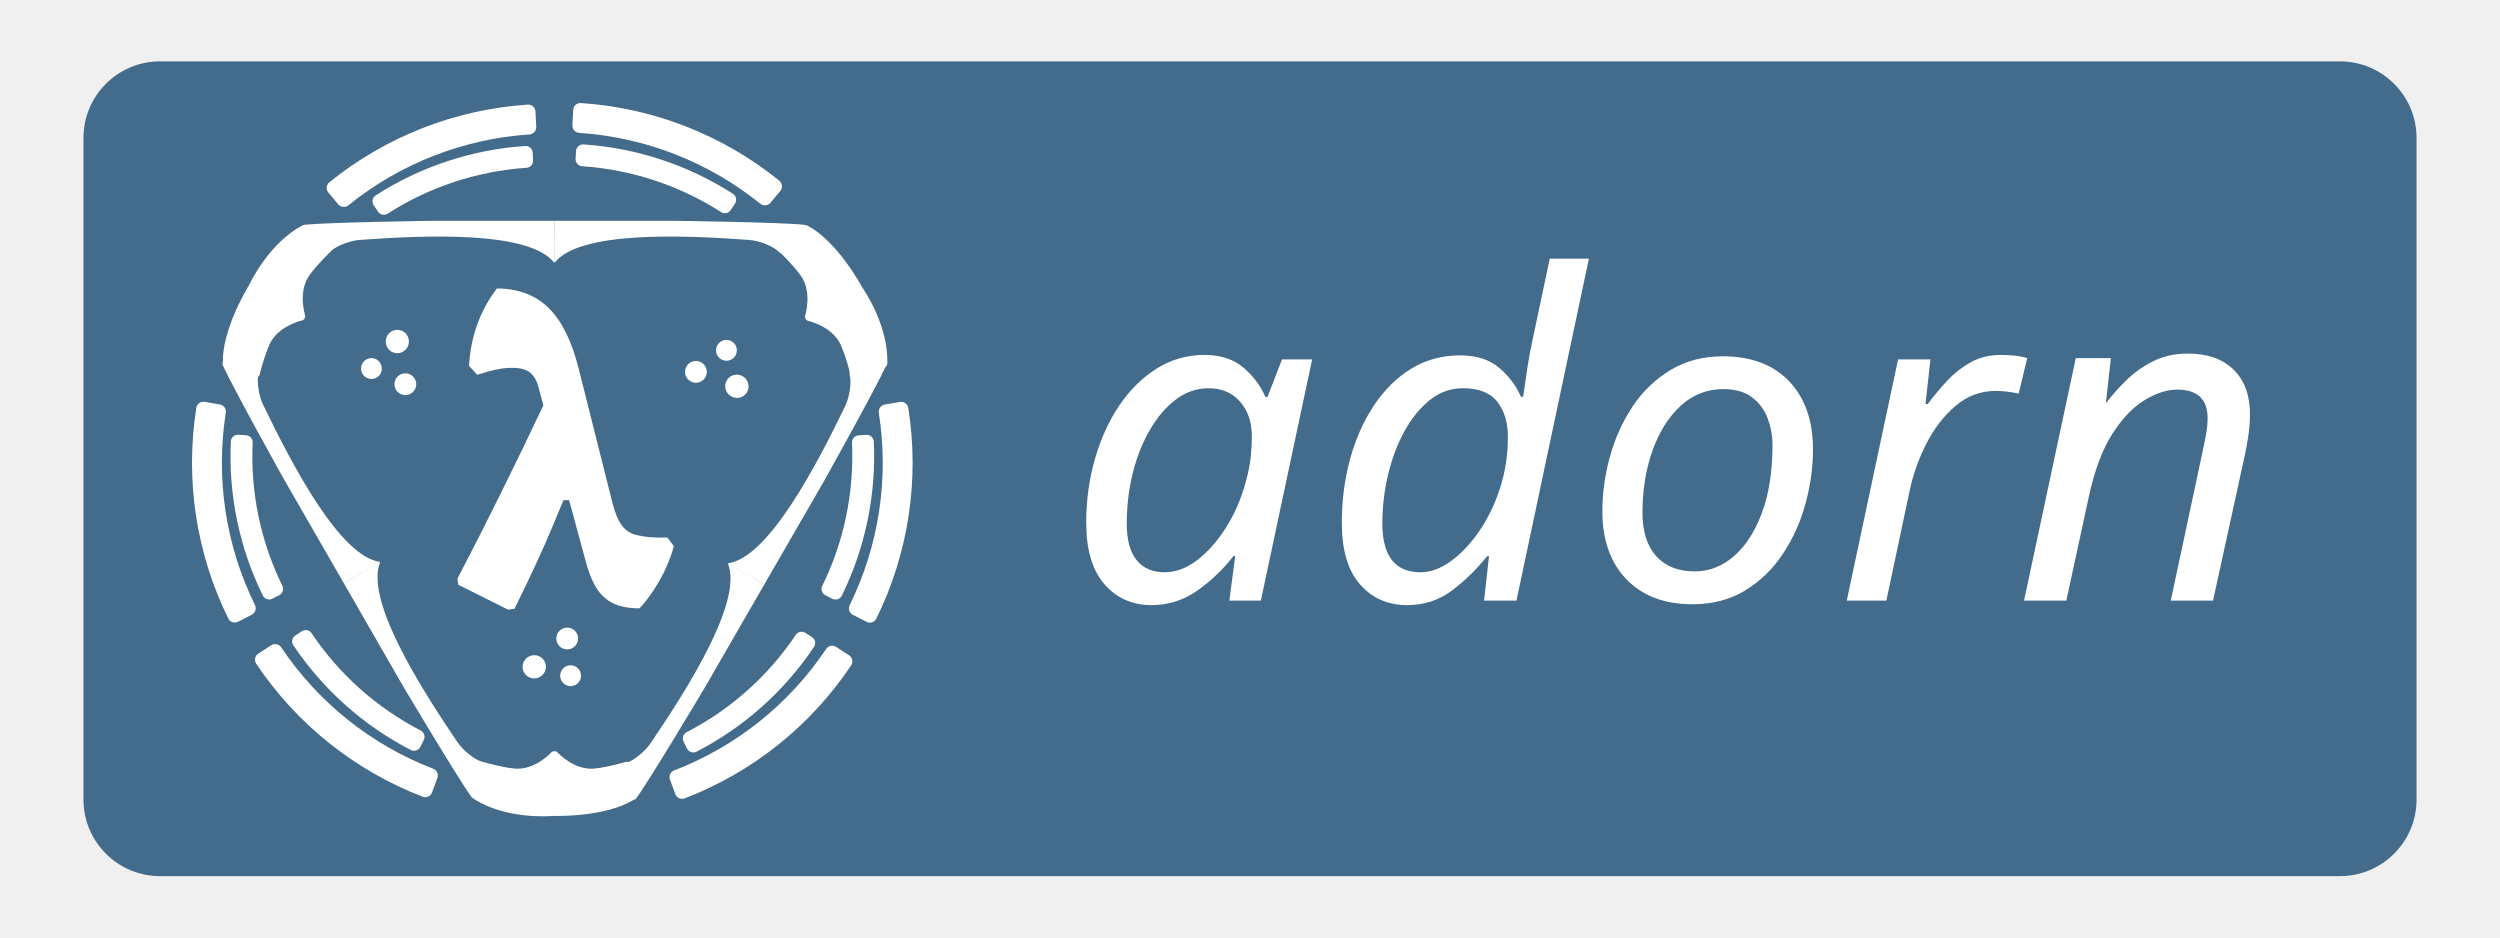
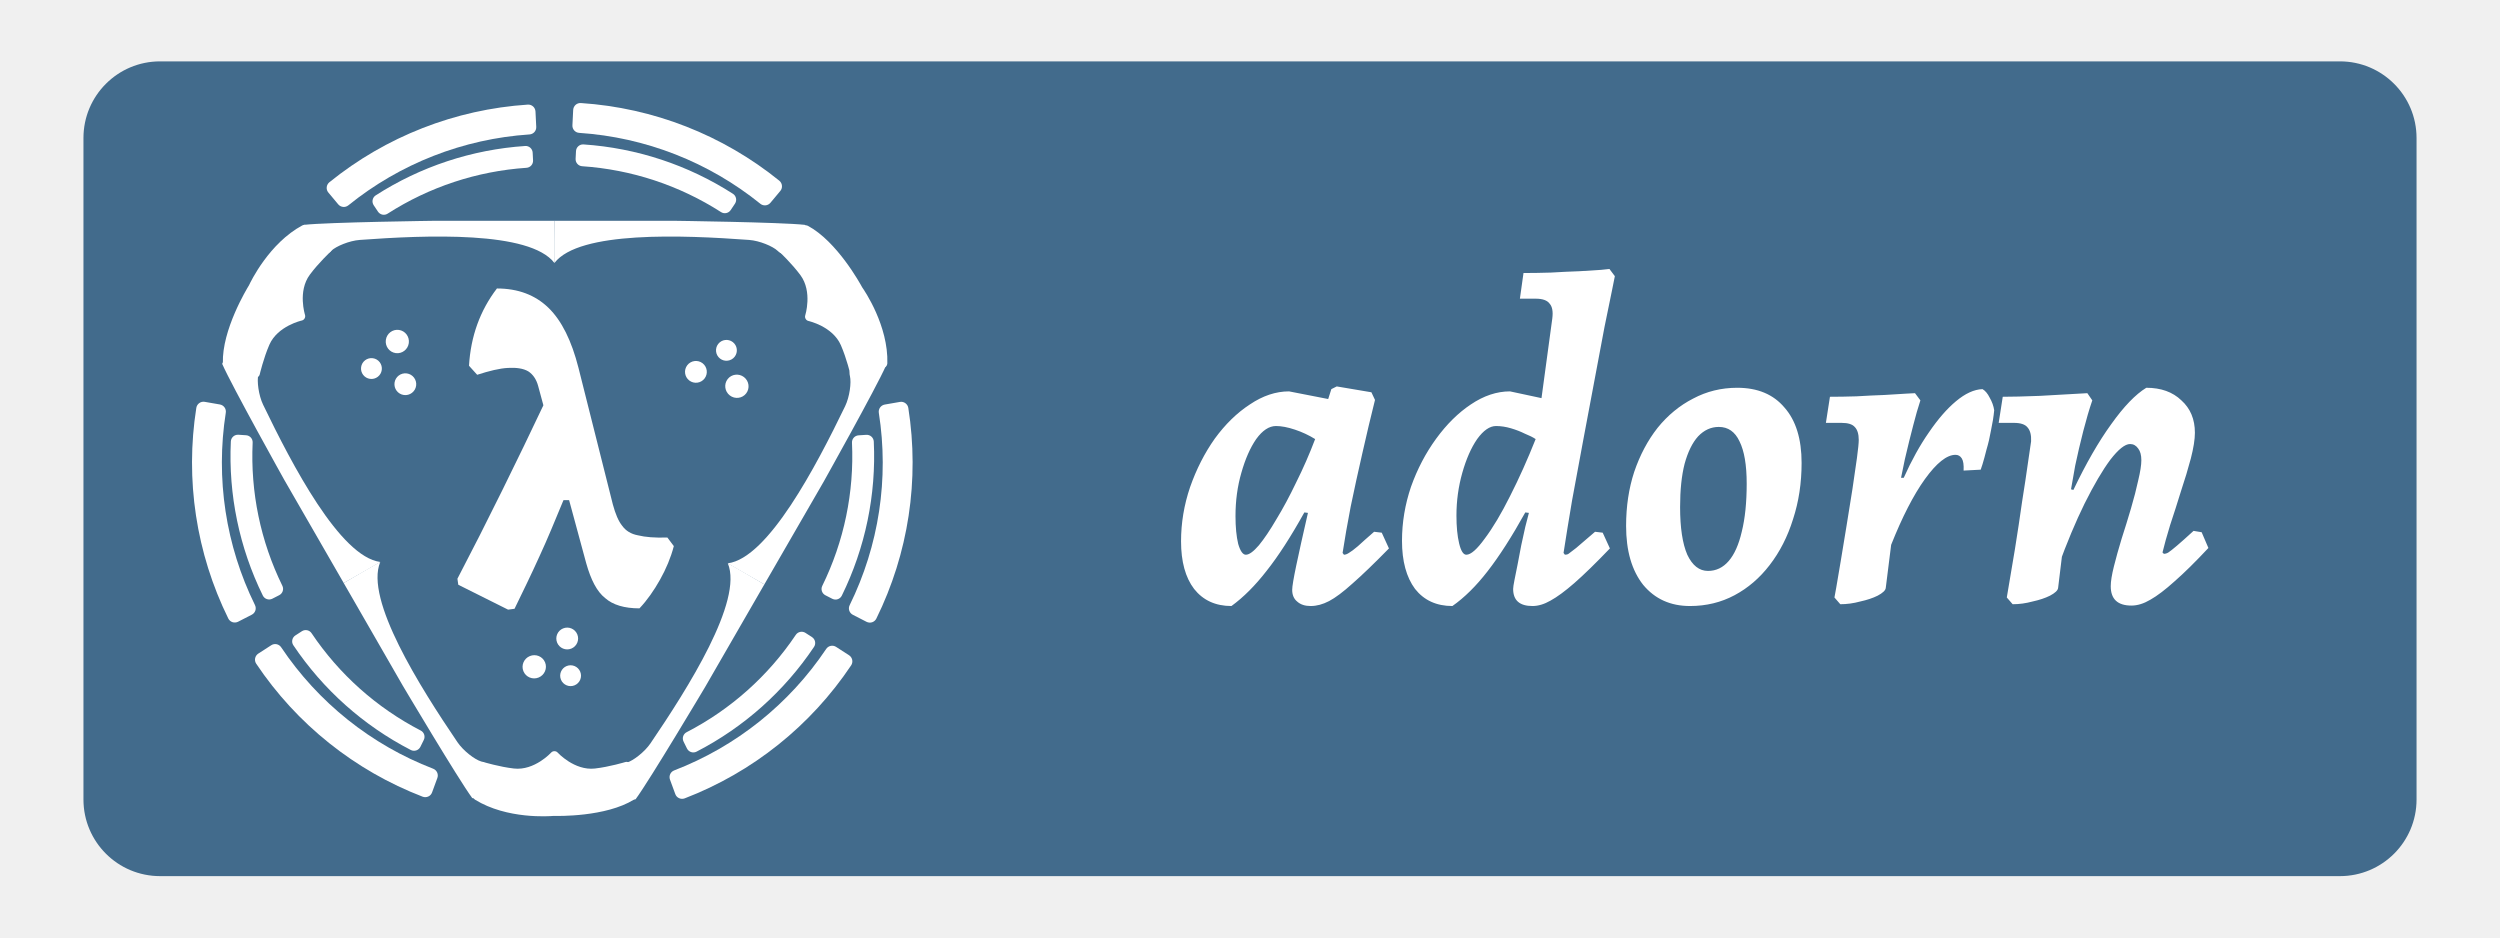
<svg xmlns="http://www.w3.org/2000/svg" width="100%" height="300" viewBox="0 0 800 300" version="1.1" id="svg1" xml:space="preserve">
  <defs id="defs1" />
  <g id="layer1">
    <g id="layer2">
      <rect style="fill:#426b8c;fill-opacity:1;stroke:none;stroke-width:5;stroke-linecap:round;stroke-linejoin:round;paint-order:stroke fill markers" id="rect44" width="746.589" height="260.721" x="26.706" y="19.639" rx="24.516" ry="24.516" />
    </g>
    <g style="clip-rule:evenodd;fill-rule:evenodd;stroke-width:6.398;stroke-linejoin:round;stroke-miterlimit:2" id="g44" transform="matrix(0.1563078,0,0,0.1563078,62.06983,33.48862)">
      <g transform="translate(-10345.1,-88.603)" id="g43" style="stroke-width:6.398">
        <rect id="Sketch" x="9948" y="0" width="2388" height="1668" style="fill:none;stroke-width:6.398" />
        <g id="Sketch1" style="fill:#ffffff;fill-opacity:1;stroke-width:6.398">
          <g id="Edges" style="fill:#ffffff;fill-opacity:1;stroke-width:6.398">
            <g transform="translate(-0.307292,-42.4686)" id="g1" style="fill:#ffffff;fill-opacity:1;stroke-width:6.398">
              <path d="m 11083.3,455.135 c 0.7,0.85 0.1,-86.293 0.1,-86.293 l -242.9,-0.044 c 0,0 -221.8,2.938 -269.6,8.33 -5.7,0.653 -12.1,50.94 15.6,53.863 18.4,1.947 26.8,11.83 40,-0.738 9.8,-9.276 36.9,-20.659 58.3,-22.234 135.8,-9.975 348,-18.852 398.5,47.116 z" style="fill:#ffffff;fill-opacity:1;stroke-width:6.398" id="path1" />
            </g>
            <g transform="rotate(120,11095.449,843.7708)" id="g2" style="fill:#ffffff;fill-opacity:1;stroke-width:6.398">
              <path d="m 11083.3,455.135 c 0.7,0.85 0.1,-86.293 0.1,-86.293 l -242.9,-0.044 c 0,0 -221.8,2.938 -269.6,8.33 -5.7,0.653 -12.1,50.94 15.6,53.863 18.4,1.947 26.8,11.83 40,-0.738 9.8,-9.276 36.9,-20.659 58.3,-22.234 135.8,-9.975 348,-18.852 398.5,47.116 z" style="fill:#ffffff;fill-opacity:1;stroke-width:6.398" id="path2" />
            </g>
            <g transform="rotate(-119.9375,11069.551,843.1705)" id="g3" style="fill:#ffffff;fill-opacity:1;stroke-width:6.398">
              <path d="m 11083.3,455.135 c 0.7,0.85 0.1,-86.293 0.1,-86.293 l -242.9,-0.044 c 0,0 -221.8,2.938 -269.6,8.33 -5.7,0.653 -12.1,50.94 15.6,53.863 18.4,1.947 26.8,11.83 40,-0.738 9.8,-9.276 36.9,-20.659 58.3,-22.234 135.8,-9.975 348,-18.852 398.5,47.116 z" style="fill:#ffffff;fill-opacity:1;stroke-width:6.398" id="path3" />
            </g>
            <g transform="matrix(-1,0,0,1,22166.4,-42.4686)" id="g4" style="fill:#ffffff;fill-opacity:1;stroke-width:6.398">
              <path d="m 11083.3,455.135 c 0.7,0.85 0.1,-86.293 0.1,-86.293 l -242.9,-0.044 c 0,0 -221.8,2.938 -269.6,8.33 -5.7,0.653 -12.1,50.94 15.6,53.863 18.4,1.947 26.8,11.83 40,-0.738 9.8,-9.276 36.9,-20.659 58.3,-22.234 135.8,-9.975 348,-18.852 398.5,47.116 z" style="fill:#ffffff;fill-opacity:1;stroke-width:6.398" id="path4" />
            </g>
            <g transform="matrix(0.5,-0.866025,-0.866025,-0.5,6290.56,10853.6)" id="g5" style="fill:#ffffff;fill-opacity:1;stroke-width:6.398">
              <path d="m 11083.3,455.135 c 0.7,0.85 0.1,-86.293 0.1,-86.293 l -242.9,-0.044 c 0,0 -221.8,2.938 -269.6,8.33 -5.7,0.653 -12.1,50.94 15.6,53.863 18.4,1.947 26.8,11.83 40,-0.738 9.8,-9.276 36.9,-20.659 58.3,-22.234 135.8,-9.975 348,-18.852 398.5,47.116 z" style="fill:#ffffff;fill-opacity:1;stroke-width:6.398" id="path5" />
            </g>
            <g transform="matrix(0.499055,0.86657,0.86657,-0.499055,4800.81,-8352.51)" id="g6" style="fill:#ffffff;fill-opacity:1;stroke-width:6.398">
              <path d="m 11083.3,455.135 c 0.7,0.85 0.1,-86.293 0.1,-86.293 l -242.9,-0.044 c 0,0 -221.8,2.938 -269.6,8.33 -5.7,0.653 -12.1,50.94 15.6,53.863 18.4,1.947 26.8,11.83 40,-0.738 9.8,-9.276 36.9,-20.659 58.3,-22.234 135.8,-9.975 348,-18.852 398.5,47.116 z" style="fill:#ffffff;fill-opacity:1;stroke-width:6.398" id="path6" />
            </g>
          </g>
          <g id="corners" style="fill:#ffffff;fill-opacity:1;stroke-width:6.398">
            <g transform="translate(-13.2517,-24.0006)" id="g7" style="fill:#ffffff;fill-opacity:1;stroke-width:6.398">
              <path d="m 11096,1436.22 h 0.5 c 2.4,0 4.7,1 6.3,2.75 0,0 34.3,37.5 76.3,32.74 29.6,-3.36 62.3,-13.24 62.3,-13.24 2.3,-0.68 4.7,-0.4 6.8,0.78 2,1.18 3.5,3.16 4,5.46 0,0 9.1,38.71 11,55.26 0.5,4.96 0.3,8.59 -0.2,10.16 l -1.4,2.85 -2.6,2.43 c -57.6,35.63 -156,33.56 -164.5,33.31 -8.2,0.71 -95.3,7.29 -160.9,-33.31 l -2.6,-2.43 -1.4,-2.85 c -0.5,-1.57 -0.8,-5.2 -0.2,-10.16 1.9,-16.55 11,-55.26 11,-55.26 0.5,-2.3 2,-4.28 4,-5.46 2.1,-1.18 4.5,-1.46 6.8,-0.78 0,0 32.6,9.88 62.3,13.24 42,4.76 76.2,-32.74 76.2,-32.74 1.7,-1.75 3.9,-2.75 6.3,-2.75 z" style="fill:#ffffff;fill-opacity:1;stroke-width:6.398" id="path7" />
            </g>
            <g transform="rotate(120,11096.603,829.7636)" id="g8" style="fill:#ffffff;fill-opacity:1;stroke-width:6.398">
              <path d="m 11096,1436.22 h 0.5 c 2.4,0 4.7,1 6.3,2.75 0,0 34.3,37.5 76.3,32.74 29.6,-3.36 62.3,-13.24 62.3,-13.24 2.3,-0.68 4.7,-0.4 6.8,0.78 2,1.18 3.5,3.16 4,5.46 0,0 9.1,38.71 11,55.26 0.5,4.96 0.3,8.59 -0.2,10.16 l -1.4,2.85 -2.6,2.43 c -57.6,35.63 -156,33.56 -164.5,33.31 -8.2,0.71 -95.3,7.29 -160.9,-33.31 l -2.6,-2.43 -1.4,-2.85 c -0.5,-1.57 -0.8,-5.2 -0.2,-10.16 1.9,-16.55 11,-55.26 11,-55.26 0.5,-2.3 2,-4.28 4,-5.46 2.1,-1.18 4.5,-1.46 6.8,-0.78 0,0 32.6,9.88 62.3,13.24 42,4.76 76.2,-32.74 76.2,-32.74 1.7,-1.75 3.9,-2.75 6.3,-2.75 z" style="fill:#ffffff;fill-opacity:1;stroke-width:6.398" id="path8" />
            </g>
            <g transform="rotate(-120,11084.391,837.027)" id="g9" style="fill:#ffffff;fill-opacity:1;stroke-width:6.398">
              <path d="m 11096,1436.22 h 0.5 c 2.4,0 4.7,1 6.3,2.75 0,0 34.3,37.5 76.3,32.74 29.6,-3.36 62.3,-13.24 62.3,-13.24 2.3,-0.68 4.7,-0.4 6.8,0.78 2,1.18 3.5,3.16 4,5.46 0,0 9.1,38.71 11,55.26 0.5,4.96 0.3,8.59 -0.2,10.16 l -1.4,2.85 -2.6,2.43 c -57.6,35.63 -156,33.56 -164.5,33.31 -8.2,0.71 -95.3,7.29 -160.9,-33.31 l -2.6,-2.43 -1.4,-2.85 c -0.5,-1.57 -0.8,-5.2 -0.2,-10.16 1.9,-16.55 11,-55.26 11,-55.26 0.5,-2.3 2,-4.28 4,-5.46 2.1,-1.18 4.5,-1.46 6.8,-0.78 0,0 32.6,9.88 62.3,13.24 42,4.76 76.2,-32.74 76.2,-32.74 1.7,-1.75 3.9,-2.75 6.3,-2.75 z" style="fill:#ffffff;fill-opacity:1;stroke-width:6.398" id="path9" />
            </g>
          </g>
          <g id="g12" style="fill:#ffffff;fill-opacity:1;stroke-width:6.398">
            <g transform="translate(383.695,5.3464)" id="g10" style="fill:#ffffff;fill-opacity:1;stroke-width:6.398">
              <path d="m 10639.5,167.883 c 3.9,-0.247 7.6,1.061 10.5,3.632 2.9,2.571 4.6,6.19 4.8,10.045 0.3,4.971 0.6,10.879 0.8,15.828 0.4,7.887 -5.6,14.631 -13.4,15.14 -101.2,6.844 -198.9,39.141 -284.3,93.878 -6.6,4.284 -15.4,2.447 -19.8,-4.121 -2.8,-4.122 -6,-9.045 -8.8,-13.188 -2.1,-3.216 -2.9,-7.156 -2.1,-10.94 0.8,-3.784 3,-7.095 6.3,-9.194 v -0.006 c 91.8,-58.984 197.1,-93.758 306,-101.073 z" style="fill:#ffffff;fill-opacity:1;stroke-width:6.398" id="path10" />
            </g>
            <g transform="matrix(1.11676,0,0,1.11676,-854.152,-99.371)" id="g11" style="fill:#ffffff;fill-opacity:1;stroke-width:6.398">
              <path d="m 10640.3,168.243 c 3.6,-0.223 7,0.981 9.7,3.342 2.6,2.361 4.2,5.682 4.4,9.222 0.4,8.252 1,19.994 1.4,28.203 0.4,7.25 -5.1,13.447 -12.4,13.907 -121.4,8.104 -237.4,53.498 -332,129.967 -5.7,4.577 -13.9,3.779 -18.6,-1.79 -5.3,-6.307 -12.8,-15.333 -18.1,-21.675 -2.3,-2.723 -3.4,-6.242 -3,-9.773 0.3,-3.53 2.1,-6.777 4.8,-9.017 v -0.006 c 103.7,-83.867 230.8,-133.607 363.8,-142.38 z" style="fill:#ffffff;fill-opacity:1;stroke-width:6.398" id="path11" />
            </g>
          </g>
          <g id="Curves" style="fill:#ffffff;fill-opacity:1;stroke-width:6.398">
            <g transform="rotate(120,11081.54,820.634)" id="g15" style="fill:#ffffff;fill-opacity:1;stroke-width:6.398">
              <g transform="translate(383.695,5.3464)" id="g13" style="fill:#ffffff;fill-opacity:1;stroke-width:6.398">
                <path d="m 10639.5,167.883 c 3.9,-0.247 7.6,1.061 10.5,3.632 2.9,2.571 4.6,6.19 4.8,10.045 0.3,4.971 0.6,10.879 0.8,15.828 0.4,7.887 -5.6,14.631 -13.4,15.14 -101.2,6.844 -198.9,39.141 -284.3,93.878 -6.6,4.284 -15.4,2.447 -19.8,-4.121 -2.8,-4.122 -6,-9.045 -8.8,-13.188 -2.1,-3.216 -2.9,-7.156 -2.1,-10.94 0.8,-3.784 3,-7.095 6.3,-9.194 v -0.006 c 91.8,-58.984 197.1,-93.758 306,-101.073 z" style="fill:#ffffff;fill-opacity:1;stroke-width:6.398" id="path12" />
              </g>
              <g transform="matrix(1.11676,0,0,1.11676,-854.152,-99.371)" id="g14" style="fill:#ffffff;fill-opacity:1;stroke-width:6.398">
                <path d="m 10640.3,168.243 c 3.6,-0.223 7,0.981 9.7,3.342 2.6,2.361 4.2,5.682 4.4,9.222 0.4,8.252 1,19.994 1.4,28.203 0.4,7.25 -5.1,13.447 -12.4,13.907 -121.4,8.104 -237.4,53.498 -332,129.967 -5.7,4.577 -13.9,3.779 -18.6,-1.79 -5.3,-6.307 -12.8,-15.333 -18.1,-21.675 -2.3,-2.723 -3.4,-6.242 -3,-9.773 0.3,-3.53 2.1,-6.777 4.8,-9.017 v -0.006 c 103.7,-83.867 230.8,-133.607 363.8,-142.38 z" style="fill:#ffffff;fill-opacity:1;stroke-width:6.398" id="path13" />
              </g>
            </g>
            <g transform="rotate(-120,11080.912,821.3021)" id="g18" style="fill:#ffffff;fill-opacity:1;stroke-width:6.398">
              <g transform="translate(383.695,5.3464)" id="g16" style="fill:#ffffff;fill-opacity:1;stroke-width:6.398">
                <path d="m 10639.5,167.883 c 3.9,-0.247 7.6,1.061 10.5,3.632 2.9,2.571 4.6,6.19 4.8,10.045 0.3,4.971 0.6,10.879 0.8,15.828 0.4,7.887 -5.6,14.631 -13.4,15.14 -101.2,6.844 -198.9,39.141 -284.3,93.878 -6.6,4.284 -15.4,2.447 -19.8,-4.121 -2.8,-4.122 -6,-9.045 -8.8,-13.188 -2.1,-3.216 -2.9,-7.156 -2.1,-10.94 0.8,-3.784 3,-7.095 6.3,-9.194 v -0.006 c 91.8,-58.984 197.1,-93.758 306,-101.073 z" style="fill:#ffffff;fill-opacity:1;stroke-width:6.398" id="path15" />
              </g>
              <g transform="matrix(1.11676,0,0,1.11676,-854.152,-99.371)" id="g17" style="fill:#ffffff;fill-opacity:1;stroke-width:6.398">
                <path d="m 10640.3,168.243 c 3.6,-0.223 7,0.981 9.7,3.342 2.6,2.361 4.2,5.682 4.4,9.222 0.4,8.252 1,19.994 1.4,28.203 0.4,7.25 -5.1,13.447 -12.4,13.907 -121.4,8.104 -237.4,53.498 -332,129.967 -5.7,4.577 -13.9,3.779 -18.6,-1.79 -5.3,-6.307 -12.8,-15.333 -18.1,-21.675 -2.3,-2.723 -3.4,-6.242 -3,-9.773 0.3,-3.53 2.1,-6.777 4.8,-9.017 v -0.006 c 103.7,-83.867 230.8,-133.607 363.8,-142.38 z" style="fill:#ffffff;fill-opacity:1;stroke-width:6.398" id="path16" />
              </g>
            </g>
            <g transform="matrix(-1,0,0,1,22165.7,-3.21039)" id="g21" style="fill:#ffffff;fill-opacity:1;stroke-width:6.398">
              <g transform="translate(383.695,5.3464)" id="g19" style="fill:#ffffff;fill-opacity:1;stroke-width:6.398">
                <path d="m 10639.5,167.884 c -108.9,7.315 -214.2,42.089 -306,101.073 v 0.006 c -3.3,2.099 -5.5,5.41 -6.3,9.194 -0.8,3.784 0,7.724 2.1,10.94 2.8,4.143 6,9.066 8.8,13.185 4.4,6.571 13.2,8.408 19.8,4.131 85.4,-54.744 183.1,-87.041 284.3,-93.885 7.8,-0.509 13.8,-7.253 13.4,-15.14 -0.2,-4.949 -0.5,-10.857 -0.8,-15.825 -0.2,-3.858 -1.9,-7.477 -4.8,-10.048 -2.9,-2.571 -6.6,-3.879 -10.5,-3.632 z" style="fill:#ffffff;fill-opacity:1;stroke-width:6.398" id="path18" />
              </g>
              <g transform="matrix(1.11676,0,0,1.11676,-854.152,-99.371)" id="g20" style="fill:#ffffff;fill-opacity:1;stroke-width:6.398">
                <path d="m 10640.3,168.243 c -133,8.773 -260.1,58.513 -363.8,142.38 v 0.006 c -2.7,2.24 -4.5,5.487 -4.8,9.017 -0.4,3.531 0.7,7.05 3,9.772 5.3,6.343 12.8,15.369 18.1,21.675 4.7,5.57 12.9,6.368 18.5,1.797 94.7,-76.475 210.7,-121.869 332.1,-129.972 7.3,-0.461 12.8,-6.658 12.4,-13.908 -0.4,-8.209 -1,-19.951 -1.4,-28.202 -0.2,-3.541 -1.8,-6.862 -4.4,-9.223 -2.7,-2.361 -6.1,-3.565 -9.7,-3.342 z" style="fill:#ffffff;fill-opacity:1;stroke-width:6.398" id="path19" />
              </g>
            </g>
            <g transform="matrix(0.5,-0.866025,-0.866025,-0.5,6252.92,10831.7)" id="g24" style="fill:#ffffff;fill-opacity:1;stroke-width:6.398">
              <g transform="translate(383.695,5.3464)" id="g22" style="fill:#ffffff;fill-opacity:1;stroke-width:6.398">
                <path d="m 10639.5,167.884 c -108.9,7.315 -214.2,42.089 -306,101.073 v 0.006 c -3.3,2.099 -5.5,5.41 -6.3,9.194 -0.8,3.784 0,7.724 2.1,10.94 2.8,4.143 6,9.066 8.8,13.185 4.4,6.571 13.2,8.408 19.8,4.131 85.4,-54.744 183.1,-87.041 284.3,-93.885 7.8,-0.509 13.8,-7.253 13.4,-15.14 -0.2,-4.949 -0.5,-10.857 -0.8,-15.825 -0.2,-3.858 -1.9,-7.477 -4.8,-10.048 -2.9,-2.571 -6.6,-3.879 -10.5,-3.632 z" style="fill:#ffffff;fill-opacity:1;stroke-width:6.398" id="path21" />
              </g>
              <g transform="matrix(1.11676,0,0,1.11676,-854.152,-99.371)" id="g23" style="fill:#ffffff;fill-opacity:1;stroke-width:6.398">
                <path d="m 10640.3,168.243 c -133,8.773 -260.1,58.513 -363.8,142.38 v 0.006 c -2.7,2.24 -4.5,5.487 -4.8,9.017 -0.4,3.531 0.7,7.05 3,9.772 5.3,6.343 12.8,15.369 18.1,21.675 4.7,5.57 12.9,6.368 18.5,1.797 94.7,-76.475 210.7,-121.869 332.1,-129.972 7.3,-0.461 12.8,-6.658 12.4,-13.908 -0.4,-8.209 -1,-19.951 -1.4,-28.202 -0.2,-3.541 -1.8,-6.862 -4.4,-9.223 -2.7,-2.361 -6.1,-3.565 -9.7,-3.342 z" style="fill:#ffffff;fill-opacity:1;stroke-width:6.398" id="path22" />
              </g>
            </g>
            <g transform="matrix(0.5,0.866025,0.866025,-0.5,4824.45,-8366.12)" id="g27" style="fill:#ffffff;fill-opacity:1;stroke-width:6.398">
              <g transform="translate(383.695,5.3464)" id="g25" style="fill:#ffffff;fill-opacity:1;stroke-width:6.398">
                <path d="m 10639.5,167.884 c -108.9,7.315 -214.2,42.089 -306,101.073 v 0.006 c -3.3,2.099 -5.5,5.41 -6.3,9.194 -0.8,3.784 0,7.724 2.1,10.94 2.8,4.143 6,9.066 8.8,13.185 4.4,6.571 13.2,8.408 19.8,4.131 85.4,-54.744 183.1,-87.041 284.3,-93.885 7.8,-0.509 13.8,-7.253 13.4,-15.14 -0.2,-4.949 -0.5,-10.857 -0.8,-15.825 -0.2,-3.858 -1.9,-7.477 -4.8,-10.048 -2.9,-2.571 -6.6,-3.879 -10.5,-3.632 z" style="fill:#ffffff;fill-opacity:1;stroke-width:6.398" id="path24" />
              </g>
              <g transform="matrix(1.11676,0,0,1.11676,-854.152,-99.371)" id="g26" style="fill:#ffffff;fill-opacity:1;stroke-width:6.398">
                <path d="m 10640.3,168.243 c -133,8.773 -260.1,58.513 -363.8,142.38 v 0.006 c -2.7,2.24 -4.5,5.487 -4.8,9.017 -0.4,3.531 0.7,7.05 3,9.772 5.3,6.343 12.8,15.369 18.1,21.675 4.7,5.57 12.9,6.368 18.5,1.797 94.7,-76.475 210.7,-121.869 332.1,-129.972 7.3,-0.461 12.8,-6.658 12.4,-13.908 -0.4,-8.209 -1,-19.951 -1.4,-28.202 -0.2,-3.541 -1.8,-6.862 -4.4,-9.223 -2.7,-2.361 -6.1,-3.565 -9.7,-3.342 z" style="fill:#ffffff;fill-opacity:1;stroke-width:6.398" id="path25" />
              </g>
            </g>
          </g>
          <g transform="matrix(1.42102,0,0,1.42102,-4341.75,1670.48)" id="g30" style="fill:#ffffff;fill-opacity:1;stroke-width:6.398">
            <g id="Layer2" style="fill:#ffffff;fill-opacity:1;stroke-width:6.398">
              <g transform="matrix(618.58,0,0,618.58,10722.4,-392.468)" id="g28" style="fill:#ffffff;fill-opacity:1;stroke-width:6.398">
                <path d="M 0.412,0.008 C 0.377,0.008 0.35,0 0.332,-0.016 0.313,-0.031 0.299,-0.058 0.288,-0.097 L 0.176,-0.51 C 0.172,-0.525 0.164,-0.537 0.153,-0.544 0.141,-0.551 0.125,-0.553 0.106,-0.552 0.086,-0.551 0.062,-0.545 0.034,-0.536 L 0.015,-0.557 c 0.004,-0.069 0.026,-0.129 0.065,-0.18 0.049,0 0.089,0.015 0.12,0.045 0.031,0.03 0.054,0.077 0.07,0.14 l 0.08,0.318 c 0.006,0.022 0.013,0.039 0.022,0.05 0.008,0.011 0.02,0.019 0.037,0.022 0.016,0.004 0.039,0.006 0.068,0.005 l 0.015,0.02 C 0.485,-0.11 0.474,-0.084 0.46,-0.059 0.446,-0.034 0.43,-0.011 0.412,0.008 Z M 0.106,0.011 -0.01,-0.047 -0.012,-0.061 c 0.035,-0.067 0.07,-0.136 0.104,-0.205 0.034,-0.069 0.068,-0.139 0.101,-0.209 l 0.095,0.231 H 0.235 C 0.216,-0.198 0.198,-0.154 0.179,-0.113 0.16,-0.071 0.14,-0.03 0.121,0.009 Z" style="fill:#ffffff;fill-opacity:1;fill-rule:nonzero;stroke-width:6.398" id="path27" />
              </g>
              <g transform="matrix(618.58,0,0,618.58,11019.9,-392.468)" id="g29" style="fill:#ffffff;fill-opacity:1;stroke-width:6.398">
                    </g>
            </g>
          </g>
          <g id="Layer3" transform="matrix(1.54059,-0.630909,0.630909,1.54059,-6783.55,6289.09)" style="fill:#ffffff;fill-opacity:1;stroke-width:6.398">
            <g id="g34" style="fill:#ffffff;fill-opacity:1;stroke-width:6.398">
              <g transform="translate(-10.4299,1.65244)" id="g31" style="fill:#ffffff;fill-opacity:1;stroke-width:6.398">
                <ellipse cx="11068.6" cy="1249.2" rx="14.39" ry="14.252" style="fill:#ffffff;fill-opacity:1;stroke-width:6.398" id="ellipse30" />
              </g>
              <g transform="translate(-10.4299,1.65244)" id="g32" style="fill:#ffffff;fill-opacity:1;stroke-width:6.398">
                <circle cx="11119.3" cy="1232.37" r="13.402" style="fill:#ffffff;fill-opacity:1;stroke-width:6.398" id="circle31" />
              </g>
              <g transform="translate(-11.0152,-12.2297)" id="g33" style="fill:#ffffff;fill-opacity:1;stroke-width:6.398">
                <circle cx="11106.4" cy="1290.15" r="12.817" style="fill:#ffffff;fill-opacity:1;stroke-width:6.398" id="circle32" />
              </g>
            </g>
          </g>
          <g id="Layer31" transform="matrix(-1.31668,-1.01873,1.01873,-1.31668,24742.4,13577.4)" style="fill:#ffffff;fill-opacity:1;stroke-width:6.398">
            <g id="g38" style="fill:#ffffff;fill-opacity:1;stroke-width:6.398">
              <g transform="translate(-10.4299,1.65244)" id="g35" style="fill:#ffffff;fill-opacity:1;stroke-width:6.398">
                <ellipse cx="11068.6" cy="1249.2" rx="14.39" ry="14.252" style="fill:#ffffff;fill-opacity:1;stroke-width:6.398" id="ellipse34" />
              </g>
              <g transform="translate(-10.4299,1.65244)" id="g36" style="fill:#ffffff;fill-opacity:1;stroke-width:6.398">
                <circle cx="11119.3" cy="1232.37" r="13.402" style="fill:#ffffff;fill-opacity:1;stroke-width:6.398" id="circle35" />
              </g>
              <g transform="translate(-11.0152,-12.2297)" id="g37" style="fill:#ffffff;fill-opacity:1;stroke-width:6.398">
                <circle cx="11106.4" cy="1290.15" r="12.817" style="fill:#ffffff;fill-opacity:1;stroke-width:6.398" id="circle36" />
              </g>
            </g>
          </g>
          <g id="Layer32" transform="matrix(-0.22391,1.64964,-1.64964,-0.22391,15300.9,-17388.4)" style="fill:#ffffff;fill-opacity:1;stroke-width:6.398">
            <g id="g42" style="fill:#ffffff;fill-opacity:1;stroke-width:6.398">
              <g transform="translate(-10.4299,1.65244)" id="g39" style="fill:#ffffff;fill-opacity:1;stroke-width:6.398">
                <ellipse cx="11068.6" cy="1249.2" rx="14.39" ry="14.252" style="fill:#ffffff;fill-opacity:1;stroke-width:6.398" id="ellipse38" />
              </g>
              <g transform="translate(-10.4299,1.65244)" id="g40" style="fill:#ffffff;fill-opacity:1;stroke-width:6.398">
                <circle cx="11119.3" cy="1232.37" r="13.402" style="fill:#ffffff;fill-opacity:1;stroke-width:6.398" id="circle39" />
              </g>
              <g transform="translate(-11.0152,-12.2297)" id="g41" style="fill:#ffffff;fill-opacity:1;stroke-width:6.398">
                <circle cx="11106.4" cy="1290.15" r="12.817" style="fill:#ffffff;fill-opacity:1;stroke-width:6.398" id="circle40" />
              </g>
            </g>
          </g>
        </g>
      </g>
    </g>
-     <text xml:space="preserve" style="font-size:12px;line-height:1.05;font-family:'Overpass Mono';-inkscape-font-specification:'Overpass Mono, @wght=700';font-variant-ligatures:none;font-variation-settings:'wght' 700;text-align:center;text-orientation:upright;text-anchor:middle;fill:#ffffff;fill-opacity:1;stroke:#000000;stroke-width:5;stroke-linecap:round;stroke-linejoin:round;paint-order:stroke fill markers" x="541.951" y="192.2" id="text44">
-       <tspan id="tspan44" x="541.951" y="192.2" style="font-style:italic;font-variant:normal;font-weight:normal;font-stretch:normal;font-size:144px;font-family:Alegreya;-inkscape-font-specification:'Alegreya, Italic';font-variant-ligatures:none;font-variant-caps:normal;font-variant-numeric:normal;font-variant-east-asian:normal;fill:#ffffff;fill-opacity:1;stroke:none">adorn</tspan>
-     </text>
+     <path style="font-style:italic;font-size:144px;line-height:1.05;font-family:Alegreya;-inkscape-font-specification:'Alegreya, Italic';font-variant-ligatures:none;font-variation-settings:'wght' 700;text-align:center;text-orientation:upright;text-anchor:middle;fill:#ffffff;stroke-width:5;stroke-linecap:round;stroke-linejoin:round;paint-order:stroke fill markers" d="m 430.063,177.512 q 0.72,0 1.584,-0.576 1.008,-0.576 2.88,-2.16 1.872,-1.728 5.184,-4.608 l 2.448,0.288 2.304,5.04 q -7.056,7.2 -11.664,11.232 -4.464,4.032 -7.488,5.616 -3.024,1.584 -5.904,1.584 -2.736,0 -4.32,-1.44 -1.584,-1.296 -1.584,-3.744 0,-1.584 1.296,-7.776 1.296,-6.192 3.744,-16.848 l -1.152,-0.144 q -6.48,11.664 -12.096,18.72 -5.472,7.056 -11.232,11.232 -7.632,0 -11.952,-5.472 -4.176,-5.472 -4.176,-15.264 0,-8.784 2.88,-17.28 3.024,-8.64 7.92,-15.552 5.04,-6.912 11.232,-10.944 6.192,-4.176 12.528,-4.176 l 12.528,2.448 1.008,-3.168 1.728,-0.864 11.088,1.872 1.152,2.448 q -2.016,8.064 -4.032,16.992 -2.016,8.784 -3.744,17.136 -1.584,8.208 -2.592,14.832 z m -31.392,0 q 1.584,0 4.176,-3.024 2.592,-3.168 5.616,-8.352 3.168,-5.184 6.336,-11.808 3.312,-6.624 6.048,-13.824 -3.024,-1.872 -6.48,-3.024 -3.456,-1.152 -6.048,-1.152 -3.312,0 -6.336,4.176 -2.88,4.176 -4.752,10.8 -1.872,6.48 -1.872,13.824 0,5.328 0.864,8.928 1.008,3.456 2.448,3.456 z m 102.096,0 q 0.72,0 1.152,-0.288 0.576,-0.432 2.448,-1.872 1.872,-1.584 6.048,-5.184 l 2.448,0.288 2.304,5.04 q -6.768,7.056 -11.376,11.088 -4.464,3.888 -7.632,5.616 -3.024,1.728 -5.76,1.728 -6.192,0 -6.192,-5.472 0,-0.72 0.432,-2.88 0.432,-2.16 1.008,-5.04 0.576,-3.024 1.152,-6.048 0.72,-3.168 1.296,-5.904 0.72,-2.736 1.152,-4.464 l -1.152,-0.144 q -6.48,11.664 -12.096,18.864 -5.472,7.056 -11.232,11.088 -7.632,0 -11.952,-5.472 -4.176,-5.616 -4.176,-15.408 0,-8.784 2.88,-17.28 3.024,-8.496 8.064,-15.408 5.04,-6.912 11.088,-10.944 6.192,-4.176 12.528,-4.176 l 10.08,2.16 3.456,-25.488 q 0.432,-3.312 -0.864,-4.752 -1.152,-1.584 -4.464,-1.584 h -5.04 l 1.152,-8.208 q 4.032,0 8.784,-0.144 4.752,-0.288 9.072,-0.432 4.32,-0.288 6.912,-0.432 2.736,-0.288 2.736,-0.288 l 1.728,2.304 q 0,0 -0.864,4.32 -0.864,4.32 -2.448,11.952 -1.44,7.488 -3.168,16.848 -1.728,9.216 -3.6,19.152 -1.872,9.936 -3.6,19.44 -1.584,9.36 -2.736,16.848 z m -31.536,0 q 2.16,0 5.904,-5.184 3.888,-5.184 8.064,-13.536 4.32,-8.496 8.208,-18.288 -1.296,-0.864 -3.456,-1.728 -2.016,-1.008 -4.464,-1.728 -2.448,-0.72 -4.752,-0.72 -3.024,0 -6.048,4.176 -2.88,4.176 -4.752,10.8 -1.872,6.624 -1.872,13.68 0,5.328 0.864,8.928 0.864,3.6 2.304,3.6 z m 71.568,16.416 q -9.36,0 -14.976,-6.768 -5.472,-6.912 -5.472,-18.864 0,-9.36 2.592,-17.28 2.736,-8.064 7.488,-14.112 4.896,-6.048 11.376,-9.36 6.48,-3.456 14.112,-3.456 9.792,0 15.12,6.336 5.472,6.192 5.472,17.712 0,9.648 -2.736,18 -2.592,8.352 -7.488,14.688 -4.752,6.192 -11.232,9.648 -6.48,3.456 -14.256,3.456 z m 5.76,-11.232 q 3.888,0 6.624,-3.168 2.736,-3.168 4.176,-9.36 1.584,-6.336 1.584,-15.408 0,-8.928 -2.304,-13.536 -2.16,-4.608 -6.624,-4.608 -3.744,0 -6.624,3.024 -2.736,3.024 -4.32,8.784 -1.44,5.616 -1.44,13.824 0,9.936 2.304,15.264 2.448,5.184 6.624,5.184 z m 40.464,8.496 q 0,0 0.576,-3.168 0.576,-3.312 1.44,-8.496 0.864,-5.328 1.872,-11.376 1.008,-6.048 1.872,-11.664 0.864,-5.76 1.44,-9.936 0.576,-4.32 0.576,-5.76 0,-2.88 -1.296,-4.176 -1.152,-1.296 -4.176,-1.296 h -5.04 l 1.296,-8.352 q 3.888,0 8.496,-0.144 4.752,-0.288 8.928,-0.432 4.32,-0.288 7.056,-0.432 2.736,-0.144 2.736,-0.144 l 1.728,2.304 q 0,0 -1.152,3.744 -1.008,3.6 -2.448,9.36 -1.44,5.616 -2.592,11.664 h 0.864 q 3.744,-8.352 8.064,-14.544 4.32,-6.336 8.64,-9.936 4.464,-3.744 8.496,-3.888 1.296,0.72 2.304,2.736 1.152,2.016 1.44,4.032 -0.288,3.024 -1.008,6.336 -0.576,3.312 -1.44,6.192 -0.72,2.88 -1.296,4.752 -0.576,1.728 -0.576,1.728 l -5.472,0.288 q 0.144,-2.736 -0.576,-3.888 -0.72,-1.152 -2.016,-1.152 -4.176,0 -9.792,7.776 -5.472,7.632 -10.8,21.024 l -1.728,13.824 q -0.144,1.152 -2.592,2.448 -2.304,1.152 -5.616,1.872 -3.168,0.864 -6.336,0.864 z m 95.04,2.592 q -6.624,0 -6.624,-6.192 0,-2.304 1.008,-6.336 1.008,-4.032 2.448,-8.784 1.584,-4.896 3.024,-9.792 1.44,-4.896 2.304,-8.928 1.008,-4.176 1.008,-6.48 0,-2.448 -1.008,-3.744 -1.008,-1.44 -2.592,-1.44 -2.448,0 -6.336,5.04 -3.744,5.04 -8.208,13.968 -4.32,8.784 -8.496,20.304 l 2.016,-25.344 2.88,0.72 q 6.048,-12.672 12.096,-21.024 6.048,-8.496 11.232,-11.664 7.056,0 11.232,4.032 4.32,3.888 4.32,10.368 0,3.168 -1.296,8.208 -1.296,4.896 -3.168,10.512 -1.728,5.616 -3.456,10.8 -1.584,5.184 -2.448,8.784 l 0.432,0.432 q 0.72,0 1.44,-0.432 0.864,-0.576 2.736,-2.16 1.872,-1.584 5.328,-4.752 l 2.592,0.432 2.16,5.04 q -6.192,6.624 -10.8,10.656 -4.464,4.032 -7.776,5.904 -3.168,1.872 -6.048,1.872 z m -38.016,-0.432 -1.872,-2.16 q 1.296,-7.488 2.592,-15.408 1.296,-8.064 2.304,-15.264 1.152,-7.2 1.872,-12.384 0.72,-5.184 1.008,-6.912 0.144,-3.024 -1.152,-4.464 -1.152,-1.44 -4.32,-1.44 h -4.896 l 1.296,-8.352 q 4.32,0 11.808,-0.288 7.632,-0.432 15.264,-0.864 l 1.584,2.304 q -1.44,4.176 -2.88,9.792 -1.44,5.616 -2.592,11.088 -1.008,5.472 -1.728,9.792 l -2.016,15.12 -1.728,14.256 q -0.144,1.152 -2.592,2.448 -2.304,1.152 -5.616,1.872 -3.168,0.864 -6.336,0.864 z" id="text44" aria-label="adorn" />
  </g>
</svg>
